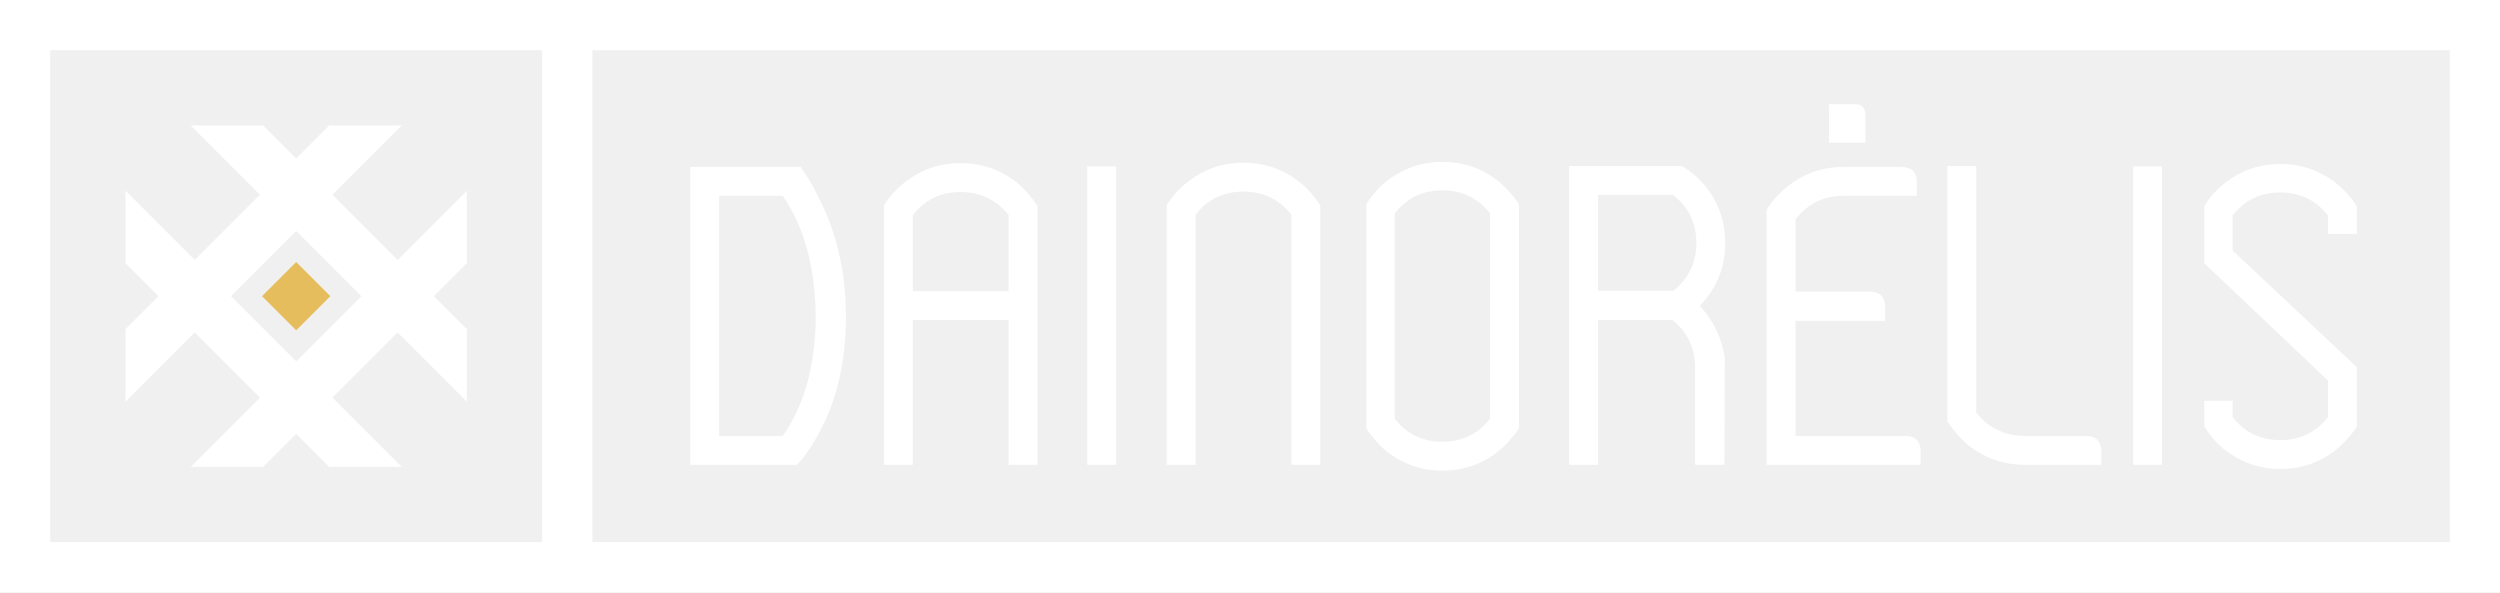
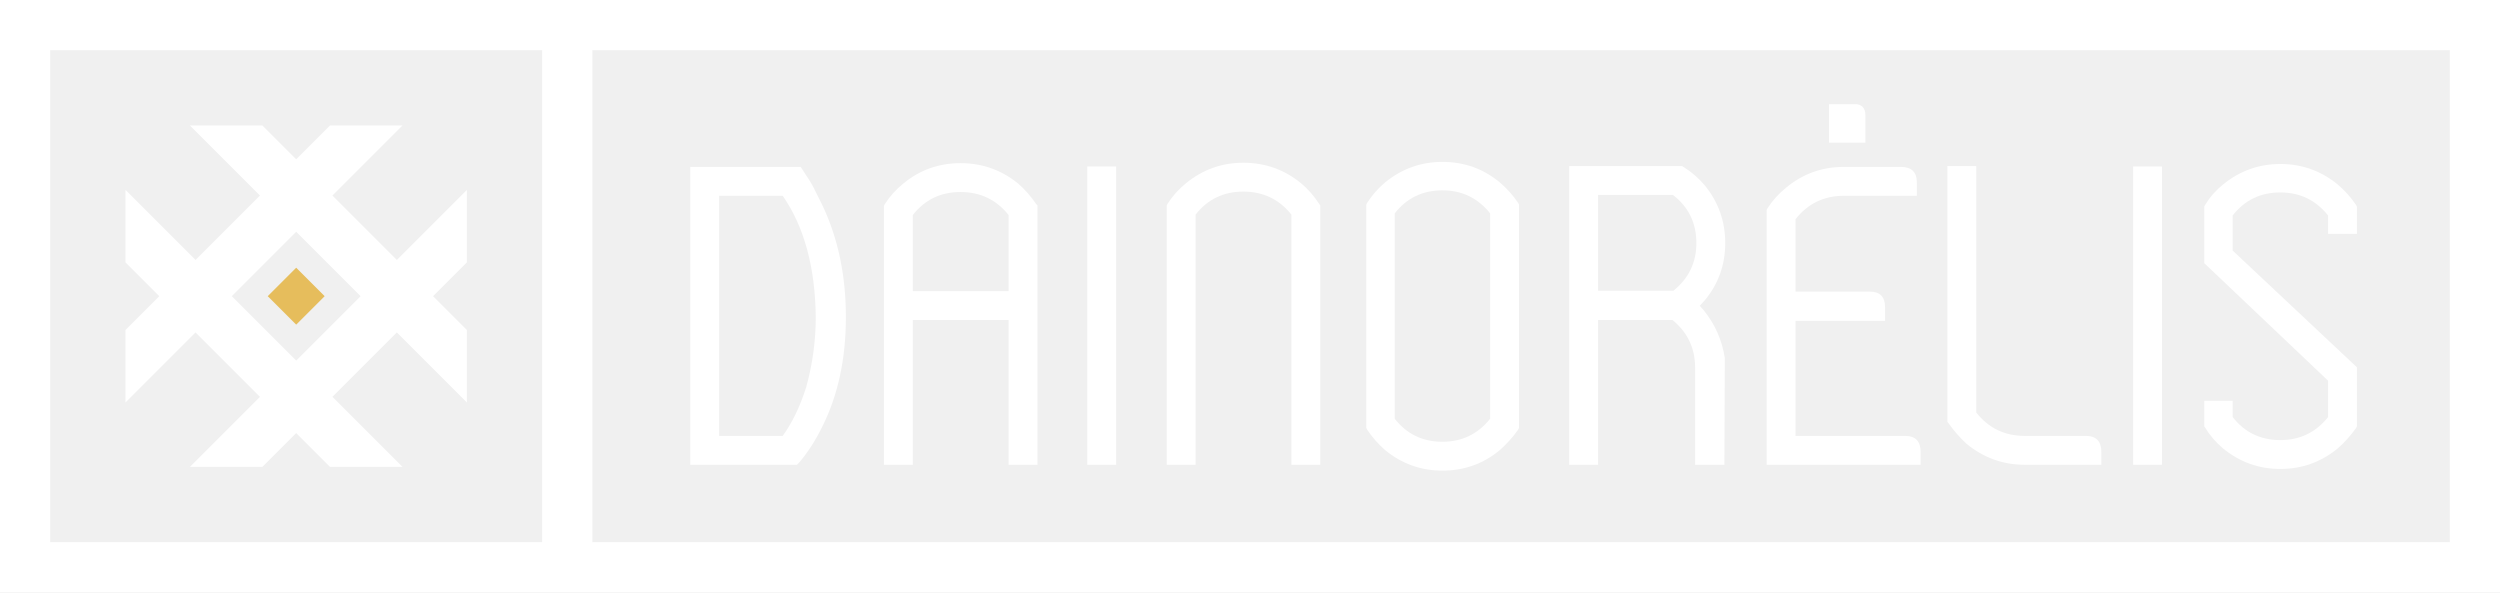
<svg xmlns="http://www.w3.org/2000/svg" viewBox="0 0 747 177">
  <path fill="#FFFFFF" fill-rule="evenodd" d="M0 0H747V177H0ZM15 15V162H162V15Z M177 15V162H732V15Z" />
-   <g transform="translate(88.5 88.5) scale(0.3) translate(-250 -250)">
-     <g transform="matrix(3.20791,0,0,3.20791,250,250)">
-       <path d="M-53,-32.75L-31.5,-11.25L-11.25,-31.5L-32.75,-53L-10.25,-53L0,-42.75L10.25,-53L32.75,-53L11.25,-31.5L31.5,-11.25L53,-32.75L53,-10.25L42.75,0L53,10.25L53,32.75L31.5,11.25L11.25,31.5L32.75,53L10.25,53L0,42.75L-10.25,53L-32.75,53L-11.25,31.5L-31.5,11.25L-53,32.75L-53,10.25L-42.75,0L-53,-10.25ZM-20.25,0L0,20.25L20.25,0L0,-20.25Z" fill="#FFFFFF" />
+   <g transform="translate(88.5 88.5) scale(0.3060765) translate(-250 -250)">
+     <g transform="matrix(3.143989,0,0,3.143989,250,250)">
+       <path d="M-53,-33L-31.25,-11.25L-11.25,-31.25L-33,-53L-10.5,-53L0,-42.5L10.5,-53L33,-53L11.25,-31.25L31.25,-11.25L53,-33L53,-10.5L42.5,0L53,10.5L53,33L31.25,11.25L11.25,31.25L33,53L10.5,53L0,42.5L-10.5,53L-33,53L-11.25,31.25L-31.25,11.25L-53,33L-53,10.5L-42.5,0L-53,-10.5ZM-20,0L0,20L20,0L0,-20Z" fill="#FFFFFF" />
    </g>
-     <g transform="matrix(3.20791,0,0,3.20791,250,250)">
+     <g transform="matrix(3.143989,0,0,3.143989,250,250)">
      <g transform="matrix(0.707107,0.707107,-0.707107,0.707107,0,0)">
-         <rect x="-7.5" y="-7.5" width="15" height="15" style="fill:rgb(230,189,92);" />
+         <rect x="-6.25" y="-6.25" width="12.5" height="12.5" style="fill:rgb(230,189,92);" />
      </g>
    </g>
  </g>
  <g fill="#FFFFFF">
    <path d="M233.875 130.250L214.875 130.250L214.875 58.500L233.875 58.500Q243.500 72.375 243.750 94.750L243.750 94.750Q243.750 105.375 240.875 115.750L240.875 115.750Q238.125 124.375 233.875 130.250L233.875 130.250ZM238.125 138.875L238.750 138.250Q242.625 133.750 245.750 127.375L245.750 127.375Q252.750 113.375 252.750 94.750L252.750 94.750Q252.750 76.125 245.750 61.375L245.750 61.375L243.875 57.625Q242.625 54.875 240.875 52.375L240.875 52.375L239.250 49.875L206.250 49.875L206.250 138.875L238.125 138.875Z" />
    <path d="M301.375 64.250L301.375 87L272.750 87L272.750 64.250Q278.125 57.375 287 57.375L287 57.375Q295.875 57.375 301.375 64.250L301.375 64.250ZM272.750 138.875L272.750 95.625L301.375 95.625L301.375 138.875L310 138.875L310 61.375L309.625 61Q307.250 57.500 304.250 54.875L304.250 54.875L304.250 54.875Q296.750 48.750 287 48.750L287 48.750Q277.250 48.750 269.875 54.875L269.875 54.875Q266.625 57.500 264.375 61L264.375 61L264.125 61.500L264.125 138.875L272.750 138.875Z" />
    <path d="M324.875 49.750L324.875 138.875L333.500 138.875L333.500 49.750L324.875 49.750Z" />
    <path d="M357.250 138.875L357.250 64.125Q362.625 57.250 371.500 57.250L371.500 57.250Q380.375 57.250 385.875 64.125L385.875 64.125L385.875 138.875L394.500 138.875L394.500 61.375L394.125 60.875Q391.875 57.375 388.750 54.750L388.750 54.750Q381.250 48.625 371.500 48.625L371.500 48.625Q361.875 48.625 354.375 54.750L354.375 54.750Q351.125 57.375 348.875 60.875L348.875 60.875L348.625 61.375L348.625 138.875L357.250 138.875Z" />
    <path d="M416.750 125.125L416.750 63.750Q422.125 56.875 431 56.875L431 56.875Q439.750 56.875 445.250 63.750L445.250 63.750L445.250 125.125Q439.750 132 431 132L431 132Q422.125 132 416.750 125.125L416.750 125.125ZM413.875 134.500Q421.375 140.625 431 140.625L431 140.625Q440.750 140.625 448.125 134.500L448.125 134.500Q451.250 131.750 453.625 128.375L453.625 128.375L453.875 127.875L453.875 61.125L453.625 60.625Q451.250 57.125 448.125 54.500L448.125 54.500Q440.750 48.375 431 48.375L431 48.375Q421.375 48.375 413.875 54.500L413.875 54.500Q410.750 57.125 408.500 60.625L408.500 60.625L408.250 61.125L408.250 127.875L408.500 128.375Q410.750 131.750 413.875 134.500L413.875 134.500Z" />
    <path d="M477.500 86.875L477.500 58.250L499.875 58.250Q506.875 63.625 506.875 72.625L506.875 72.625Q506.875 81.375 500 86.875L500 86.875L477.500 86.875ZM477.500 138.875L477.500 95.625L499.750 95.625Q506.500 101.125 506.500 109.875L506.500 109.875L506.500 138.875L515.250 138.875L515.375 107.250L515.375 107Q514.125 98.875 509 92.625L509 92.625L507.875 91.375L509.375 89.750Q515.500 82.375 515.500 72.625L515.500 72.625Q515.500 62.875 509.375 55.375L509.375 55.375Q506.625 52.125 503 49.875L503 49.875L502.625 49.625L468.875 49.625L468.875 138.875L477.500 138.875Z" />
    <path d="M573.875 138.875L573.875 135Q573.875 130.250 569.250 130.250L569.250 130.250L536.500 130.250L536.500 95.875L563.250 95.875L563.250 91.750Q563.250 87.125 558.625 87.125L558.625 87.125L536.500 87.125L536.500 65.500Q542 58.500 551 58.500L551 58.500L572.750 58.500L572.750 54.500Q572.750 49.875 568 49.875L568 49.875L550.875 49.875Q541.125 49.875 533.625 56.125L533.625 56.125Q530.375 58.750 528.125 62.250L528.125 62.250L527.875 62.750L527.875 138.875L573.875 138.875ZM554.500 31.125L546.500 31.125L546.500 42.625L557.375 42.625L557.375 34.375Q557.375 32.750 556.500 31.875L556.500 31.875Q555.625 31.125 554.500 31.125L554.500 31.125Z" />
    <path d="M587.625 132.625Q595.250 138.875 605 138.875L605 138.875L627.875 138.875L627.875 135Q627.875 130.250 623.250 130.250L623.250 130.250L605 130.250Q596 130.250 590.500 123.250L590.500 123.250L590.500 49.625L581.875 49.625L581.875 126L582.250 126.500Q584.625 129.875 587.625 132.625L587.625 132.625Z" />
    <path d="M637.375 49.750L637.375 138.875L646 138.875L646 49.750L637.375 49.750Z" />
    <path d="M664.250 134Q671.750 140.125 681.375 140.125L681.375 140.125Q691 140.125 698.500 134L698.500 134Q701.625 131.250 704 127.875L704 127.875L704.250 127.375L704.250 109.750L667.125 74.875L667.125 64.375Q672.500 57.500 681.375 57.500L681.375 57.500Q690.125 57.500 695.625 64.375L695.625 64.375L695.625 69.875L704.250 69.875L704.250 61.750L704 61.250Q701.625 57.750 698.500 55.125L698.500 55.125Q691 49 681.375 49L681.375 49Q671.750 49 664.250 55.125L664.250 55.125Q661 57.750 658.875 61.250L658.875 61.250L658.625 61.750L658.625 78.625L695.625 113.750L695.625 124.625Q690.125 131.500 681.375 131.500L681.375 131.500Q672.500 131.500 667.125 124.625L667.125 124.625L667.125 119.750L658.625 119.750L658.625 127.375L658.875 127.750Q661 131.250 664.250 134L664.250 134Z" />
  </g>
</svg>
